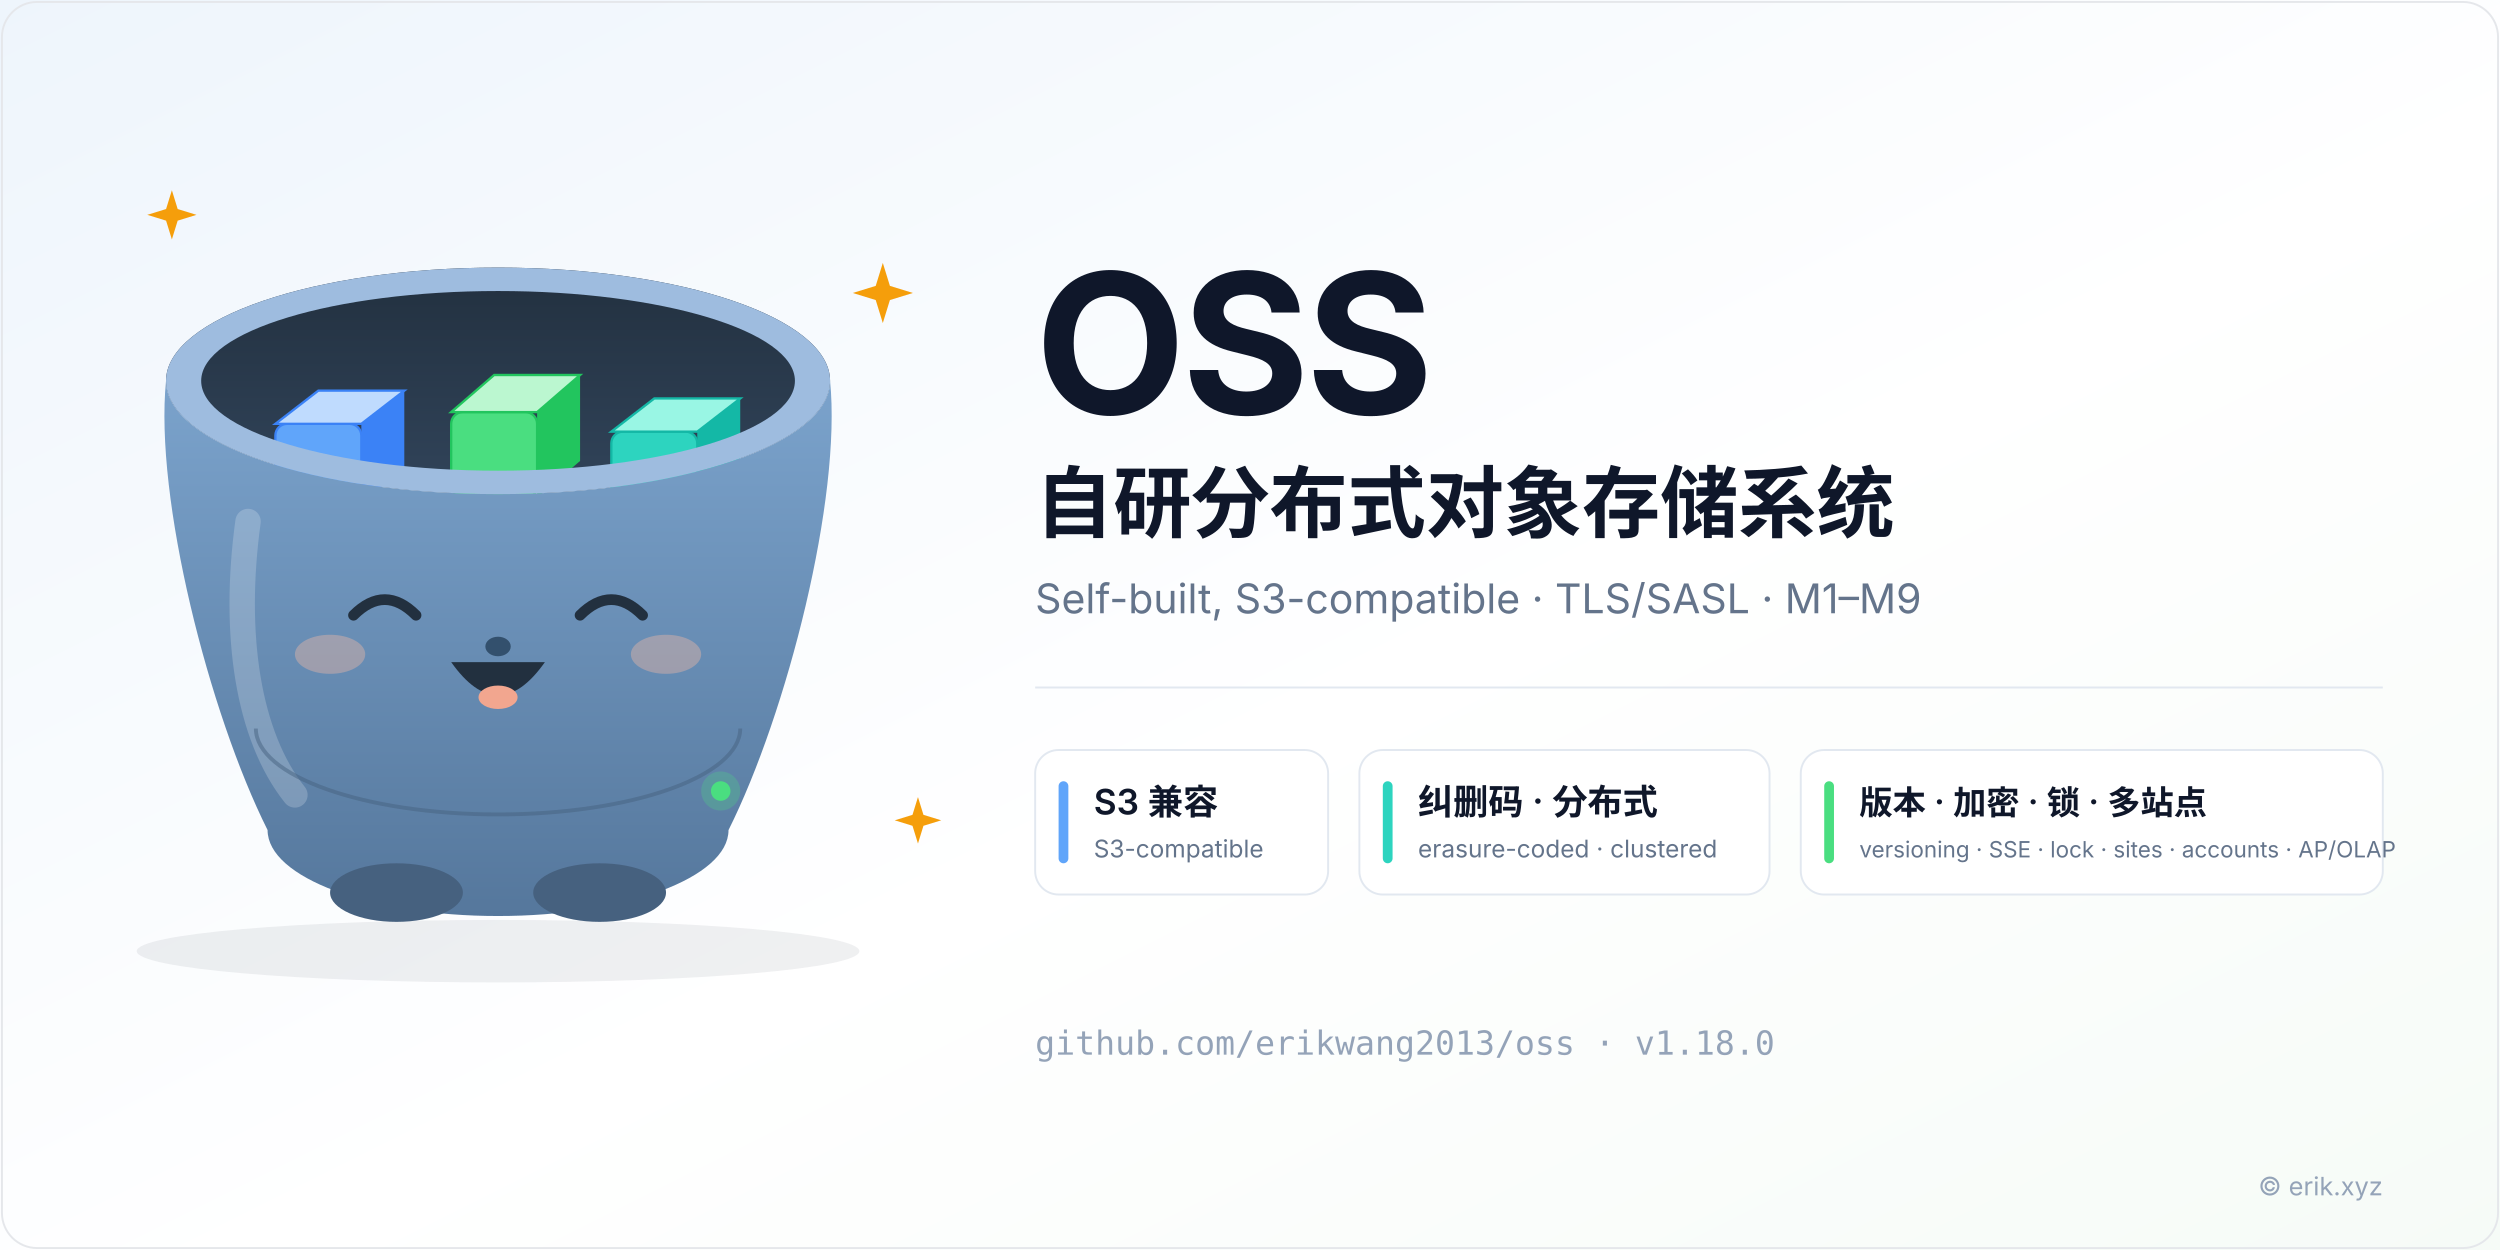
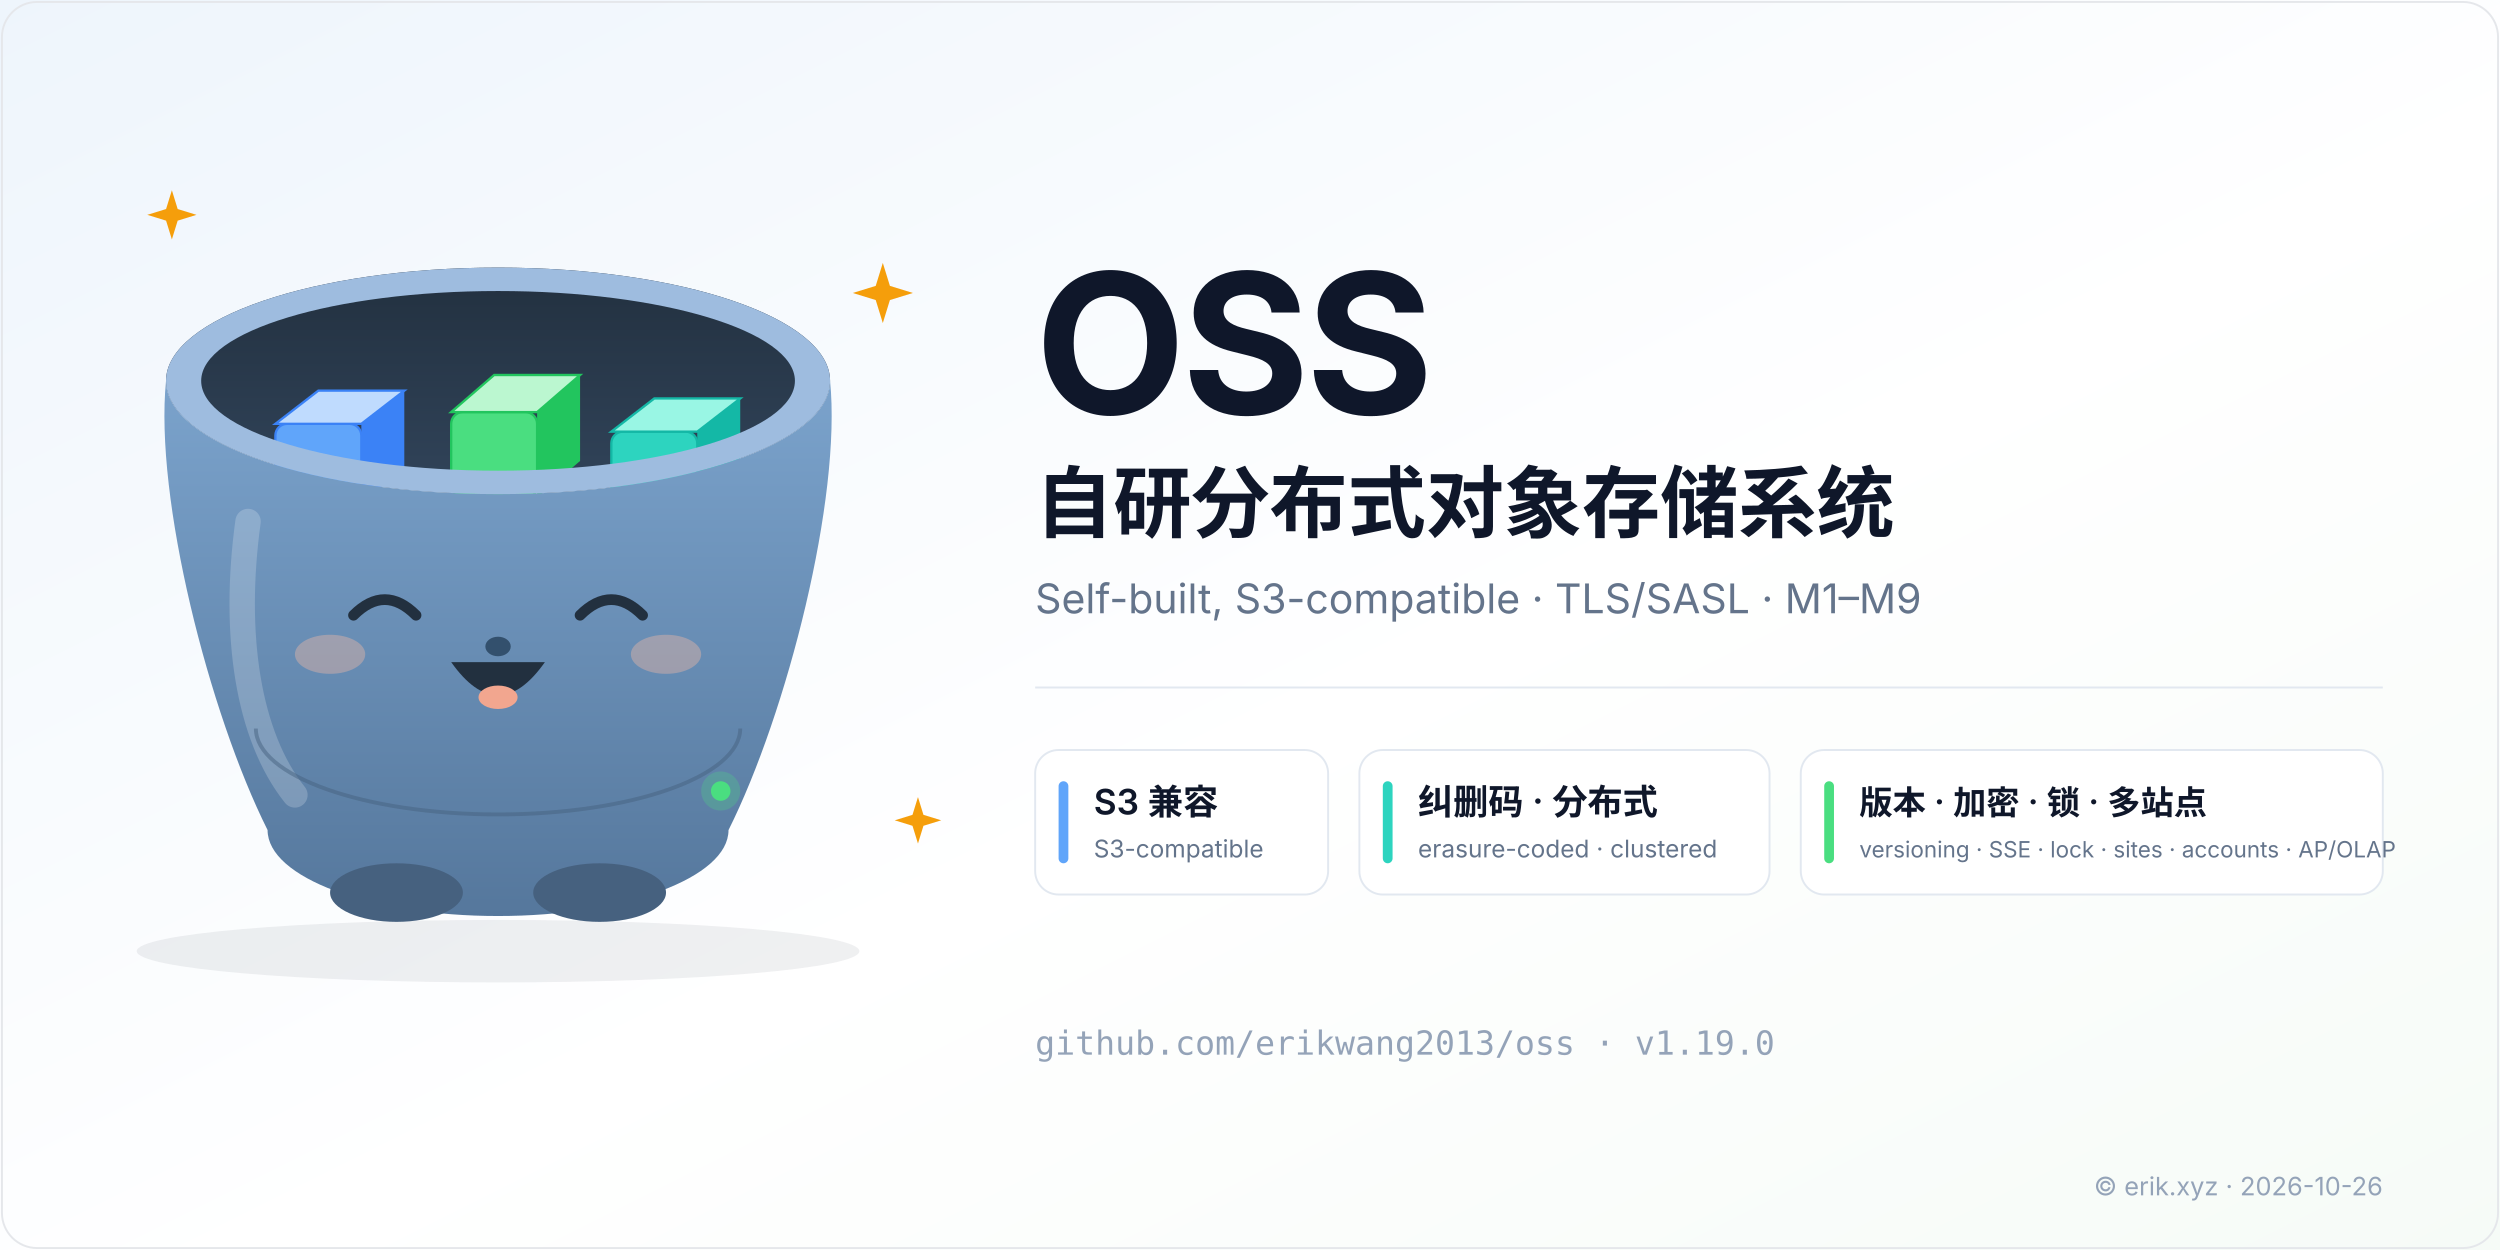
<svg xmlns="http://www.w3.org/2000/svg" xmlns:xlink="http://www.w3.org/1999/xlink" viewBox="0 0 1280 640" width="1280" height="640" font-family="-apple-system, BlinkMacSystemFont, 'Segoe UI', 'Noto Sans SC', 'PingFang SC', 'Microsoft YaHei', sans-serif">
  <defs>
    <linearGradient id="bodyGrad" x1="0" y1="0" x2="0" y2="1">
      <stop offset="0" stop-color="#7ba3cc" />
      <stop offset="1" stop-color="#55779c" />
    </linearGradient>
    <linearGradient id="insideGrad" x1="0" y1="0" x2="0" y2="1">
      <stop offset="0" stop-color="#22303f" />
      <stop offset="1" stop-color="#31445a" />
    </linearGradient>
    <linearGradient id="bgTint" x1="0" y1="0" x2="1" y2="1">
      <stop offset="0" stop-color="#eef5fc" />
      <stop offset="0.55" stop-color="#ffffff" />
      <stop offset="1" stop-color="#f6fbf7" />
    </linearGradient>
    <g id="bucket">
      <ellipse cx="280" cy="492" rx="185" ry="16" fill="#0f172a" opacity="0.07" />
      <ellipse cx="280" cy="200" rx="170" ry="58" fill="url(#insideGrad)" />
      <g>
        <rect x="166" y="222" width="44" height="40" rx="6" fill="#60a5fa" stroke="#3b82f6" stroke-width="1.2" />
        <polygon points="166,222 188,205 232,205 210,222" fill="#bfdbfe" stroke="#3b82f6" stroke-width="1.2" />
        <polygon points="210,222 232,205 232,245 210,262" fill="#3b82f6" />
      </g>
      <g>
        <rect x="256" y="216" width="44" height="44" rx="6" fill="#4ade80" stroke="#22c55e" stroke-width="1.2" />
        <polygon points="256,216 278,197 322,197 300,216" fill="#bbf7d0" stroke="#22c55e" stroke-width="1.2" />
        <polygon points="300,216 322,197 322,241 300,260" fill="#22c55e" />
      </g>
      <g>
        <rect x="338" y="226" width="44" height="38" rx="6" fill="#2dd4bf" stroke="#14b8a6" stroke-width="1.2" />
        <polygon points="338,226 360,209 404,209 382,226" fill="#99f6e4" stroke="#14b8a6" stroke-width="1.2" />
        <polygon points="382,226 404,209 404,245 382,264" fill="#14b8a6" />
      </g>
      <path d="M450,200 A170,58 0 0 1 110,200 C104,260 132,370 162,430 A118,44 0 0 0 398,430 C428,370 456,260 450,200 Z" fill="url(#bodyGrad)" />
      <path d="M152,272 C144,330 152,382 176,412" fill="none" stroke="#ffffff" stroke-width="13" stroke-linecap="round" opacity="0.2" />
      <path d="M156,378 A124,44 0 0 0 404,378" fill="none" stroke="#46617f" stroke-width="2" opacity="0.5" />
      <path fill-rule="evenodd" fill="#9ebcdf" d="M110,200 A170,58 0 0 1 450,200 A170,58 0 0 1 110,200 Z M128,200 A152,46 0 0 0 432,200 A152,46 0 0 0 128,200 Z" />
      <ellipse cx="228" cy="462" rx="34" ry="15" fill="#46617f" />
      <ellipse cx="332" cy="462" rx="34" ry="15" fill="#46617f" />
      <circle cx="394" cy="410" r="10" fill="#4ade80" opacity="0.25" />
      <circle cx="394" cy="410" r="5" fill="#4ade80" />
    </g>
  </defs>
  <rect width="1280" height="640" fill="#ffffff" />
  <rect width="1280" height="640" fill="url(#bgTint)" />
  <rect x="1" y="1" width="1278" height="638" rx="18" fill="none" stroke="#e5e7eb" />
  <g transform="translate(-25,-5)">
    <use xlink:href="#bucket" href="#bucket" />
    <path d="M206,320 Q222,304 238,320" fill="none" stroke="#22303f" stroke-width="5.5" stroke-linecap="round" />
    <path d="M322,320 Q338,304 354,320" fill="none" stroke="#22303f" stroke-width="5.5" stroke-linecap="round" />
    <ellipse cx="194" cy="340" rx="18" ry="10" fill="#f0b9a6" opacity="0.4" />
    <ellipse cx="366" cy="340" rx="18" ry="10" fill="#f0b9a6" opacity="0.4" />
    <ellipse cx="280" cy="336" rx="6.5" ry="5" fill="#33506d" />
    <g transform="translate(280,360)">
      <path d="M-24,-16 Q0,18 24,-16 Z" fill="#22303f" />
      <ellipse cx="0" cy="2" rx="10" ry="6" fill="#f2a68f" />
    </g>
  </g>
  <g transform="translate(452,150) scale(1.1)">
    <path d="M0,-14 L3.3,-3.3 L14,0 L3.3,3.3 L0,14 L-3.3,3.3 L-14,0 L-3.3,-3.3 Z" fill="#f59e0b" />
  </g>
  <g transform="translate(470,420) scale(0.85)">
    <path d="M0,-14 L3.3,-3.3 L14,0 L3.3,3.3 L0,14 L-3.3,3.3 L-14,0 L-3.3,-3.3 Z" fill="#f59e0b" />
  </g>
  <g transform="translate(88,110) scale(0.9)">
    <path d="M0,-14 L3.3,-3.3 L14,0 L3.3,3.3 L0,14 L-3.3,3.3 L-14,0 L-3.3,-3.3 Z" fill="#f59e0b" />
  </g>
  <text x="530" y="212" font-size="100" font-weight="700" fill="#0f172a" letter-spacing="-2">OSS</text>
  <text x="530" y="272" font-size="40" font-weight="600" fill="#0f172a">自研分布式对象存储系统</text>
  <text x="530" y="314" font-size="21" fill="#64748b">Self-built, S3-compatible · TLS/SASL · M1–M9</text>
  <line x1="530" y1="352" x2="1220" y2="352" stroke="#e2e8f0" />
  <g>
    <rect x="530" y="384" width="150" height="74" rx="12" fill="#ffffff" stroke="#e2e8f0" />
    <rect x="542" y="400" width="5" height="42" rx="2.5" fill="#60a5fa" />
    <text x="560" y="417" font-size="18" font-weight="600" fill="#0f172a">S3 兼容</text>
    <text x="560" y="439" font-size="12.5" fill="#64748b">S3-compatible</text>
  </g>
  <g>
    <rect x="696" y="384" width="210" height="74" rx="12" fill="#ffffff" stroke="#e2e8f0" />
    <rect x="708" y="400" width="5" height="42" rx="2.5" fill="#2dd4bf" />
    <text x="726" y="417" font-size="18" font-weight="600" fill="#0f172a">纠删码 · 分布式</text>
    <text x="726" y="439" font-size="12.5" fill="#64748b">erasure-coded · clustered</text>
  </g>
  <g>
    <rect x="922" y="384" width="298" height="74" rx="12" fill="#ffffff" stroke="#e2e8f0" />
    <rect x="934" y="400" width="5" height="42" rx="2.5" fill="#4ade80" />
    <text x="952" y="417" font-size="17" font-weight="600" fill="#0f172a">版本 · 加密 · 锁 · 多站点</text>
    <text x="952" y="439" font-size="11.5" fill="#64748b">versioning · SSE · lock · sites · accounts · AP/OLAP</text>
  </g>
-   <text x="530" y="540" font-size="17" fill="#94a3b8" font-family="ui-monospace, SFMono-Regular, Menlo, monospace">github.com/erikwang2013/oss · v1.18.0</text>
-   <text x="1220" y="612" font-size="13" fill="#94a3b8" text-anchor="end">© erik.xyz</text>
+   <text x="530" y="540" font-size="17" fill="#94a3b8" font-family="ui-monospace, SFMono-Regular, Menlo, monospace">github.com/erikwang2013/oss · v1.19.0</text>
+   <text x="1220" y="612" font-size="13" fill="#94a3b8" text-anchor="end">© erik.xyz · 2026-10-26</text>
</svg>
